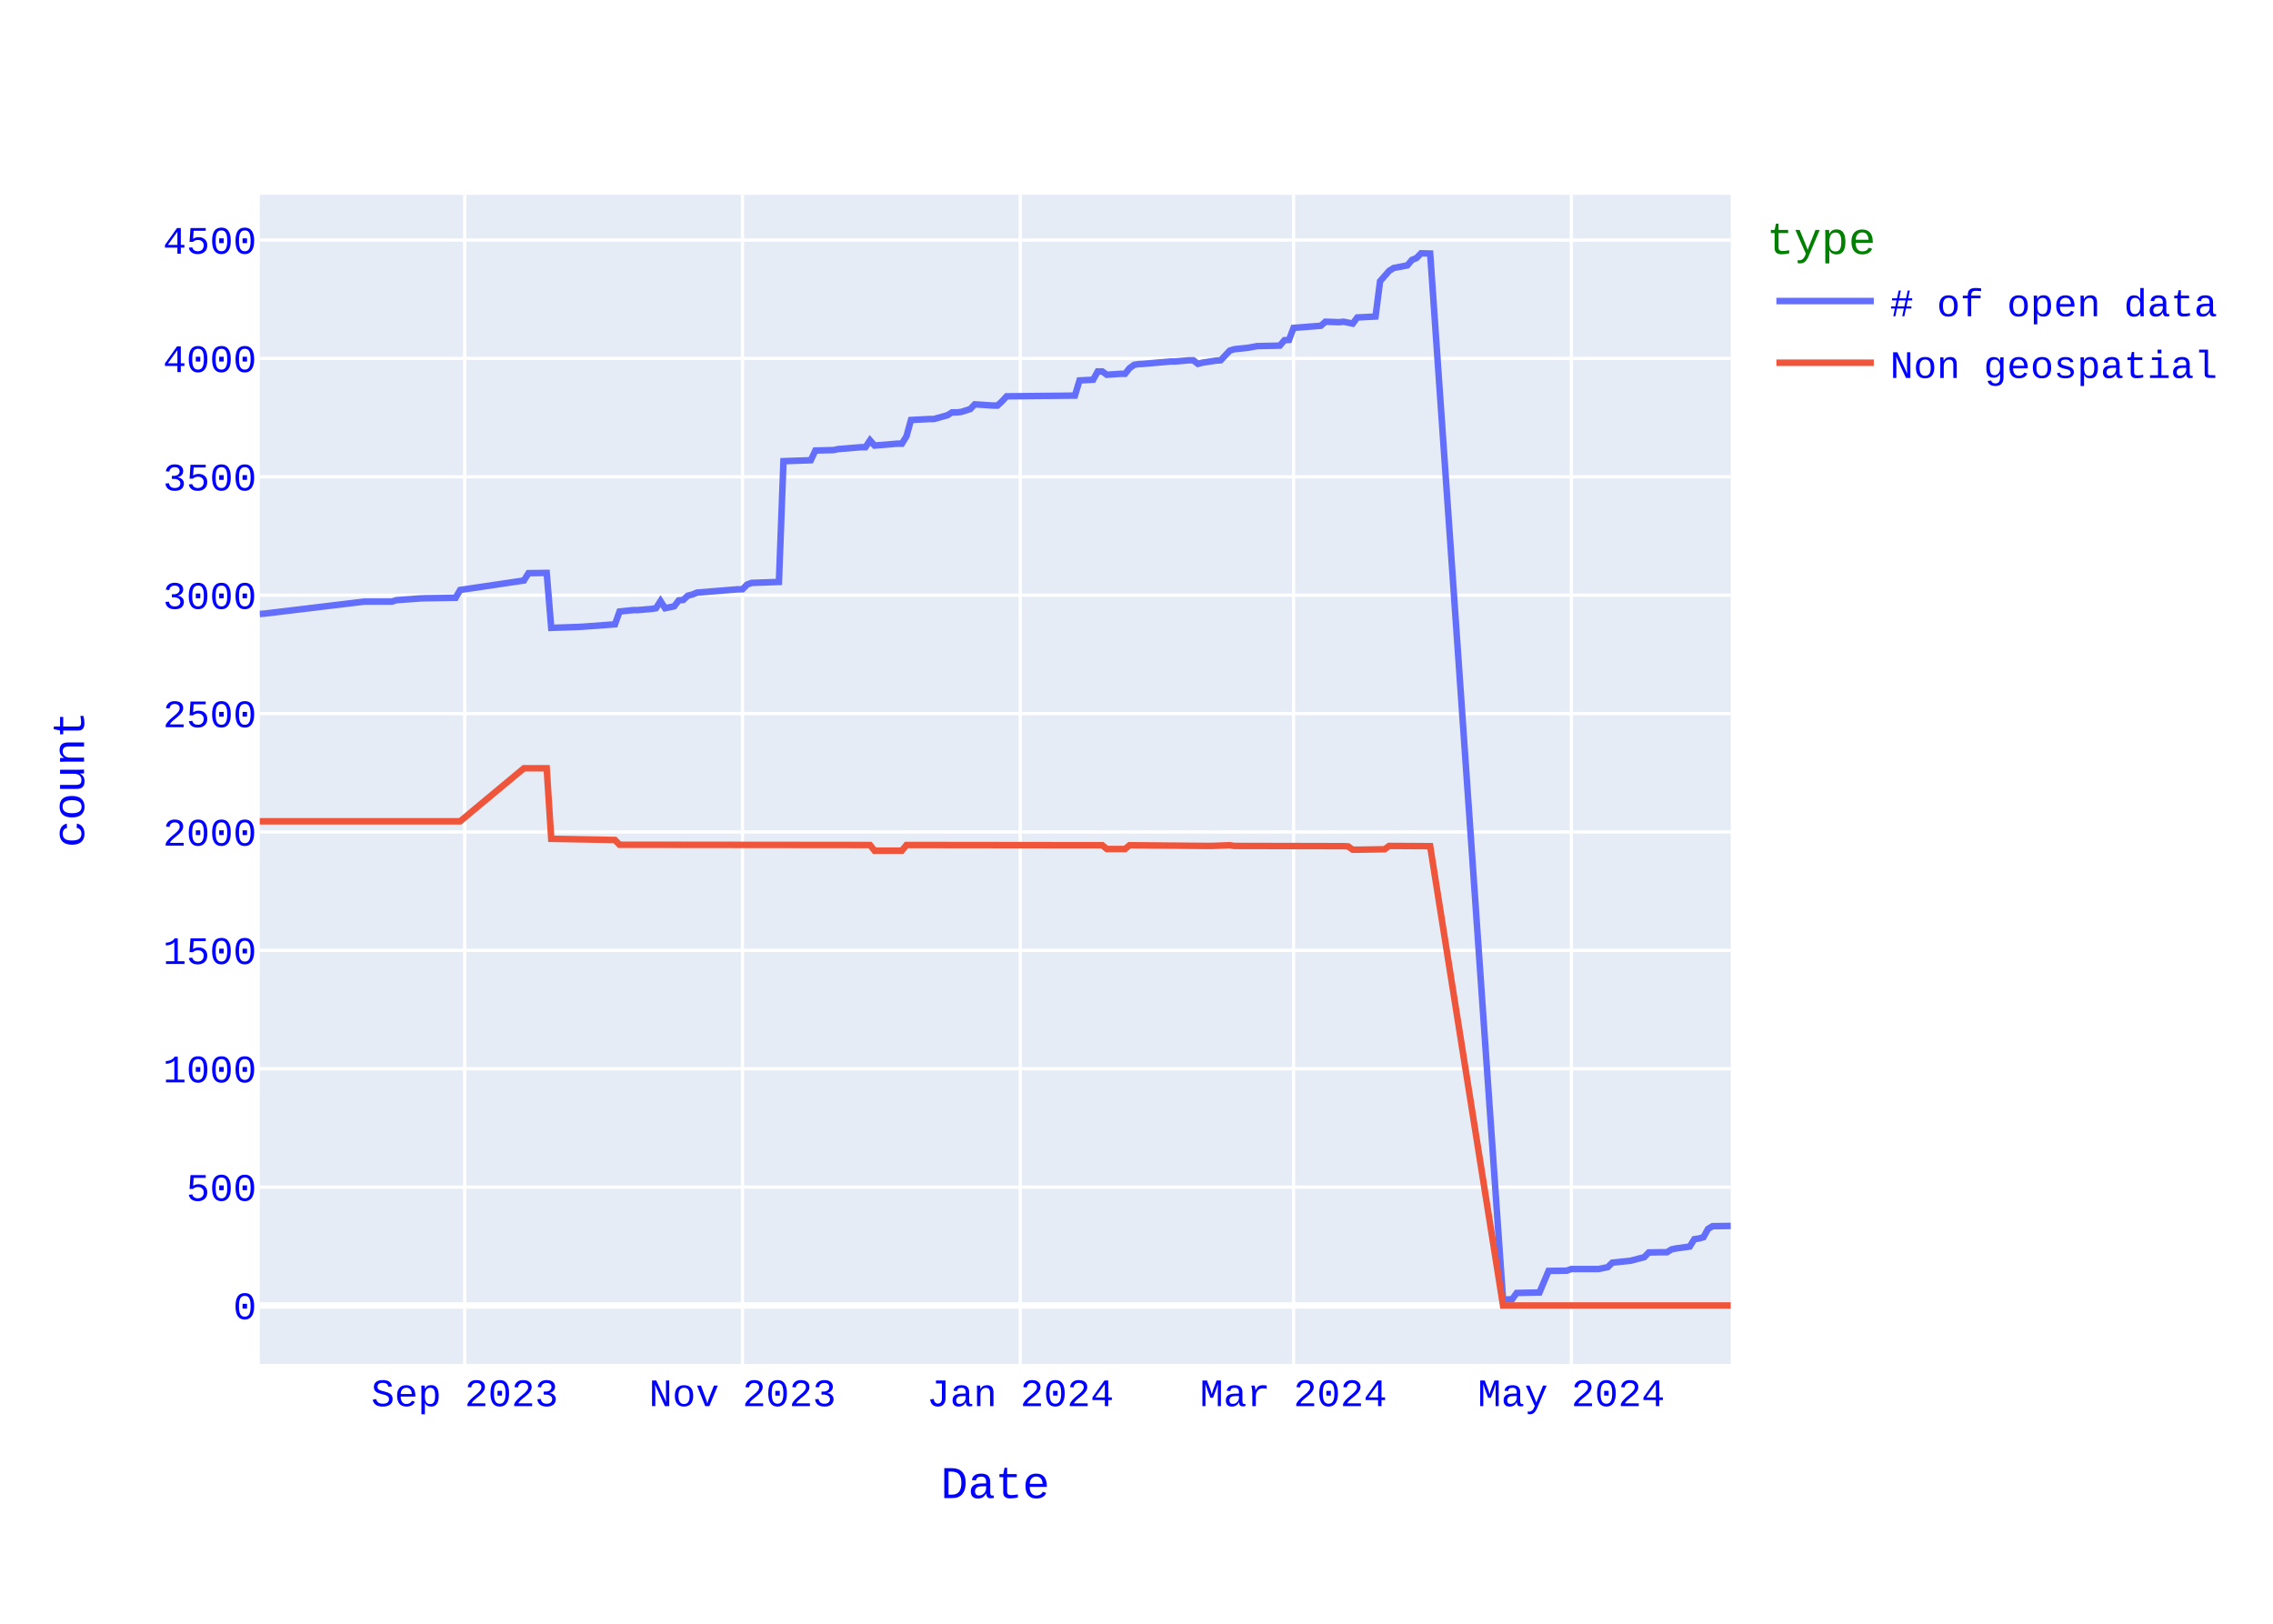
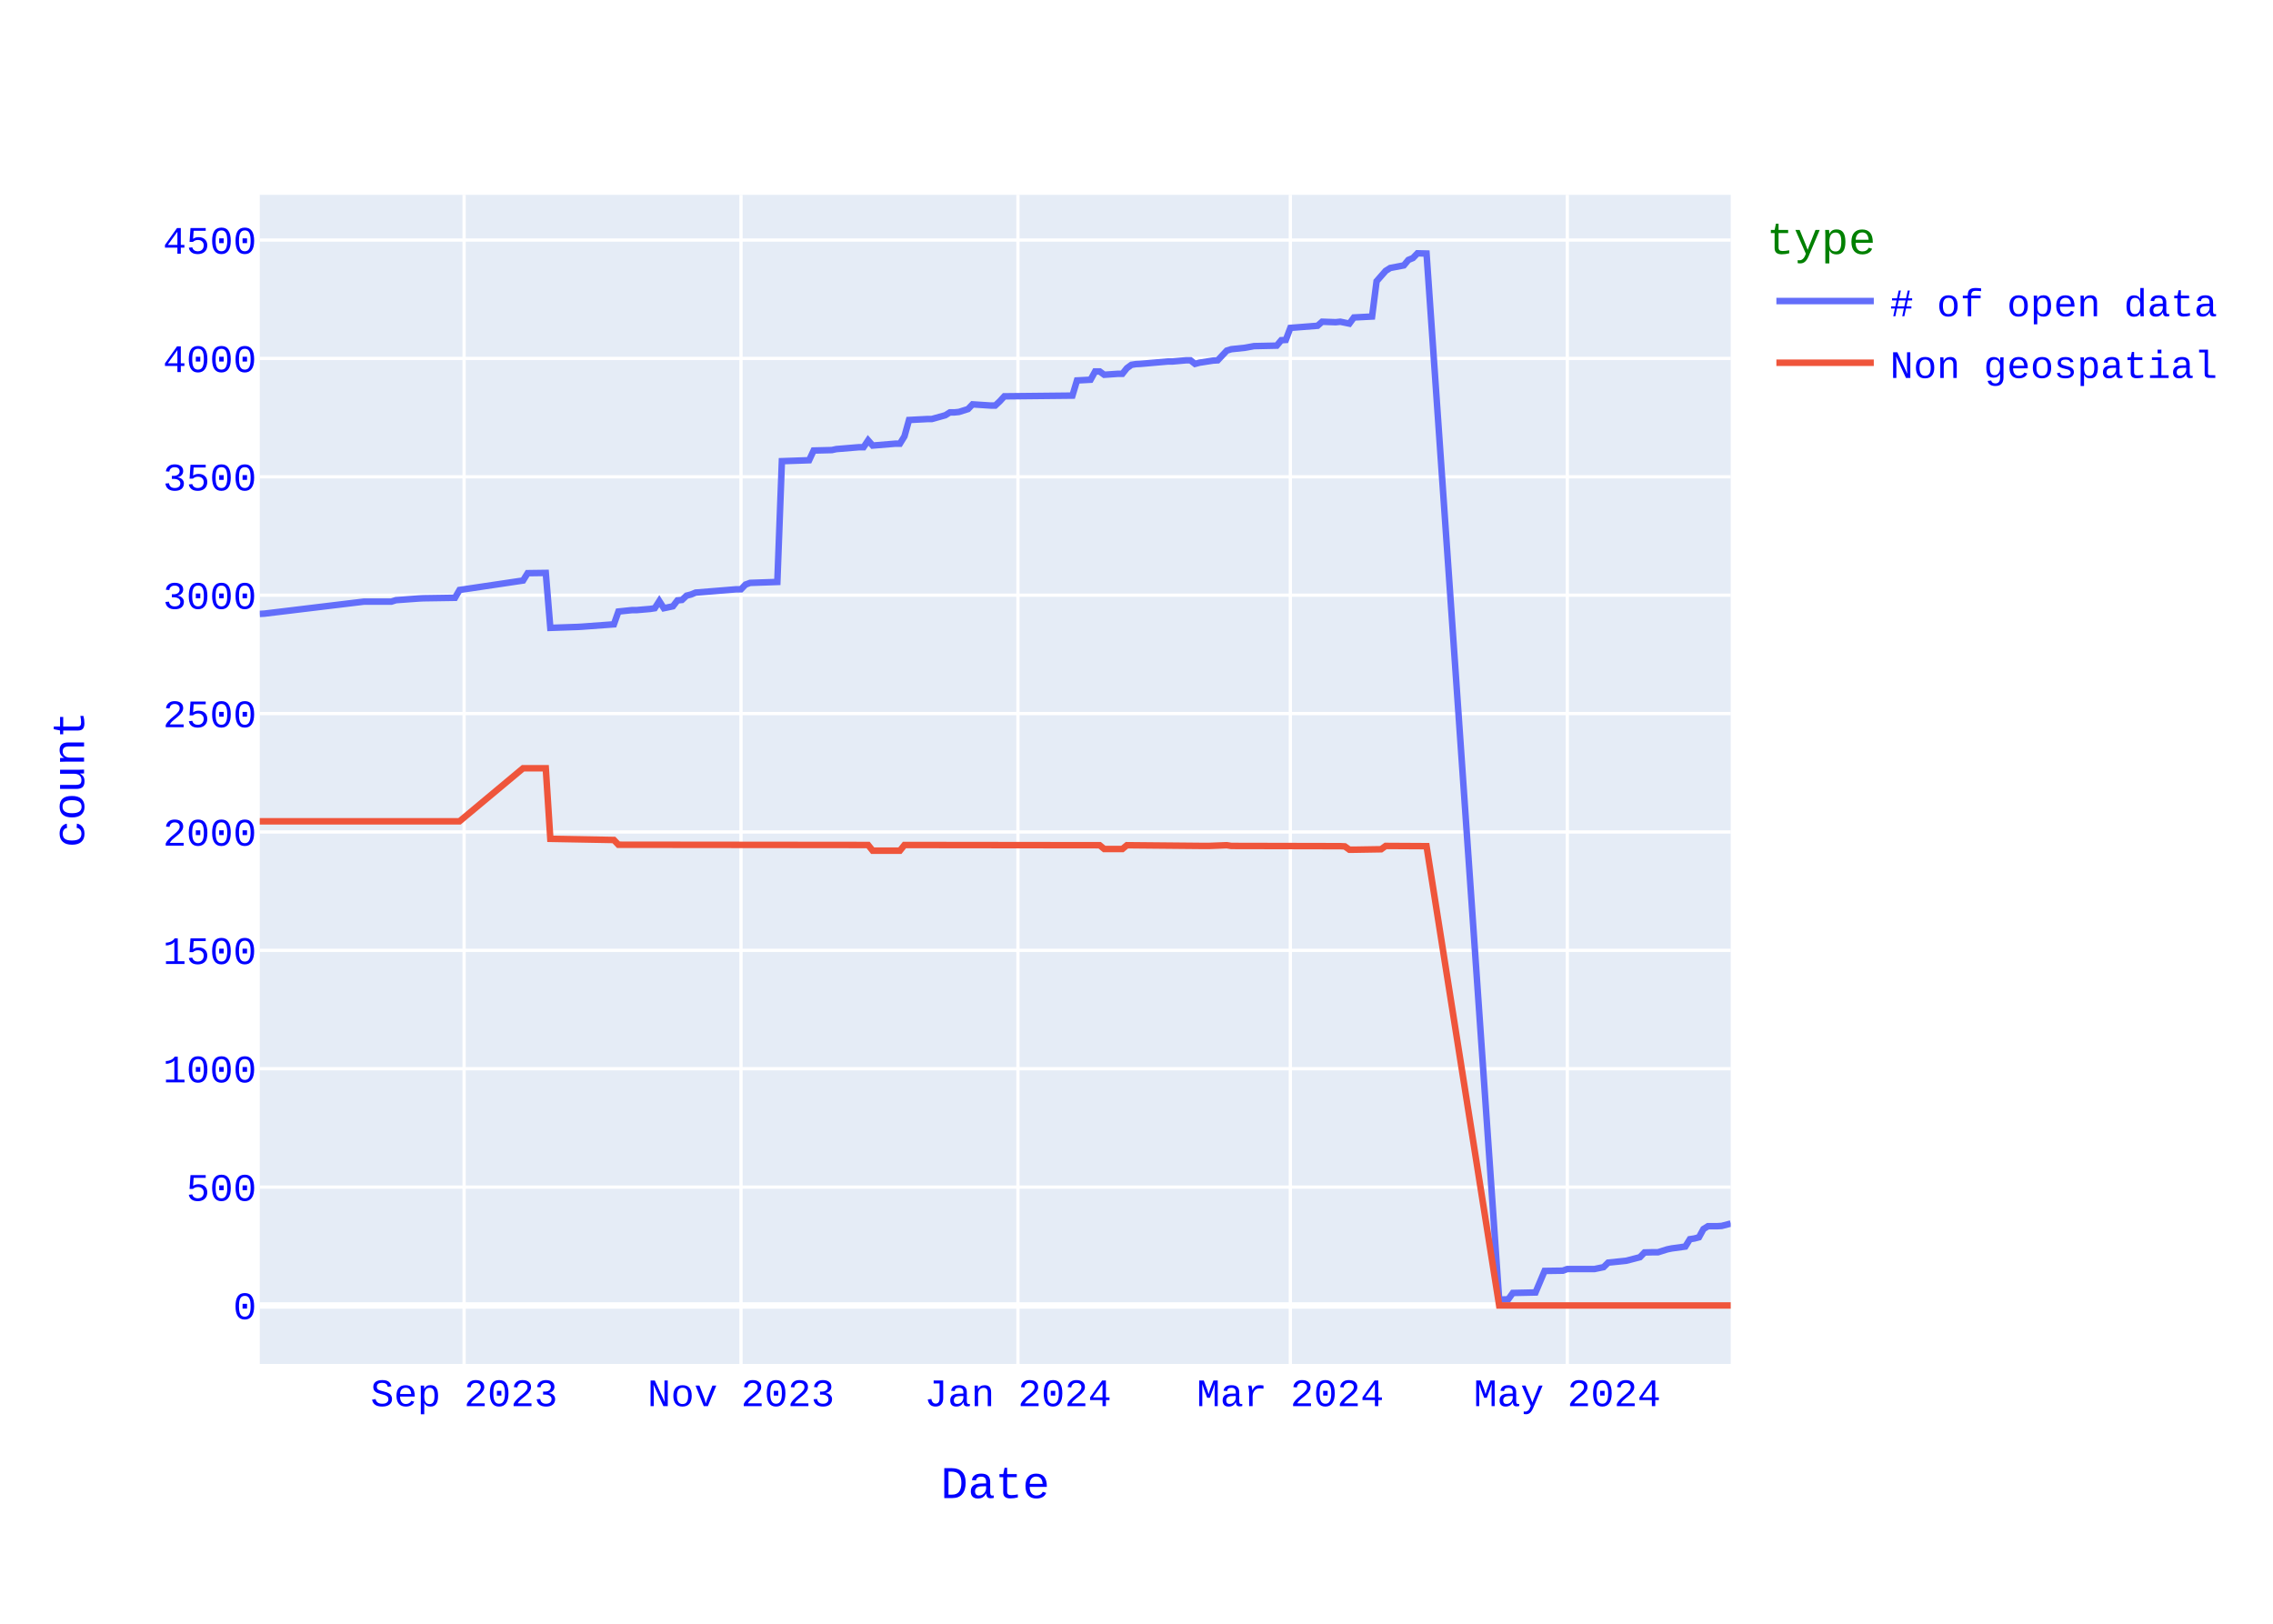
<svg xmlns="http://www.w3.org/2000/svg" class="main-svg" width="700" height="500" style="" viewBox="0 0 700 500">
  <rect x="0" y="0" width="700" height="500" style="fill: rgb(255, 255, 255); fill-opacity: 1;" />
-   <defs id="defs-8938e7">
+   <defs id="defs-6d8eef">
    <g class="clips">
-       <clipPath id="clip8938e7xyplot" class="plotclip">
+       <clipPath id="clip6d8eefxyplot" class="plotclip">
        <rect width="453" height="360" />
      </clipPath>
-       <clipPath class="axesclip" id="clip8938e7x">
+       <clipPath class="axesclip" id="clip6d8eefx">
        <rect x="80" y="0" width="453" height="500" />
      </clipPath>
-       <clipPath class="axesclip" id="clip8938e7y">
+       <clipPath class="axesclip" id="clip6d8eefy">
        <rect x="0" y="60" width="700" height="360" />
      </clipPath>
-       <clipPath class="axesclip" id="clip8938e7xy">
+       <clipPath class="axesclip" id="clip6d8eefxy">
        <rect x="80" y="60" width="453" height="360" />
      </clipPath>
    </g>
    <g class="gradients" />
    <g class="patterns" />
  </defs>
  <g class="bglayer">
    <rect class="bg" x="80" y="60" width="453" height="360" style="fill: rgb(229, 236, 246); fill-opacity: 1; stroke-width: 0;" />
  </g>
  <g class="layer-below">
    <g class="imagelayer" />
    <g class="shapelayer" />
  </g>
  <g class="cartesianlayer">
    <g class="subplot xy">
      <g class="layer-subplot">
        <g class="shapelayer" />
        <g class="imagelayer" />
      </g>
      <g class="minor-gridlayer">
        <g class="x" />
        <g class="y" />
      </g>
      <g class="gridlayer">
        <g class="x">
-           <path class="xgrid crisp" transform="translate(143.11,0)" d="M0,60v360" style="stroke: rgb(255, 255, 255); stroke-opacity: 1; stroke-width: 1px;" />
-           <path class="xgrid crisp" transform="translate(228.66,0)" d="M0,60v360" style="stroke: rgb(255, 255, 255); stroke-opacity: 1; stroke-width: 1px;" />
-           <path class="xgrid crisp" transform="translate(314.21,0)" d="M0,60v360" style="stroke: rgb(255, 255, 255); stroke-opacity: 1; stroke-width: 1px;" />
-           <path class="xgrid crisp" transform="translate(398.36,0)" d="M0,60v360" style="stroke: rgb(255, 255, 255); stroke-opacity: 1; stroke-width: 1px;" />
-           <path class="xgrid crisp" transform="translate(483.91,0)" d="M0,60v360" style="stroke: rgb(255, 255, 255); stroke-opacity: 1; stroke-width: 1px;" />
+           <path class="xgrid crisp" transform="translate(142.92,0)" d="M0,60v360" style="stroke: rgb(255, 255, 255); stroke-opacity: 1; stroke-width: 1px;" />
+           <path class="xgrid crisp" transform="translate(228.2,0)" d="M0,60v360" style="stroke: rgb(255, 255, 255); stroke-opacity: 1; stroke-width: 1px;" />
+           <path class="xgrid crisp" transform="translate(313.49,0)" d="M0,60v360" style="stroke: rgb(255, 255, 255); stroke-opacity: 1; stroke-width: 1px;" />
+           <path class="xgrid crisp" transform="translate(397.38,0)" d="M0,60v360" style="stroke: rgb(255, 255, 255); stroke-opacity: 1; stroke-width: 1px;" />
+           <path class="xgrid crisp" transform="translate(482.67,0)" d="M0,60v360" style="stroke: rgb(255, 255, 255); stroke-opacity: 1; stroke-width: 1px;" />
        </g>
        <g class="y">
          <path class="ygrid crisp" transform="translate(0,365.55)" d="M80,0h453" style="stroke: rgb(255, 255, 255); stroke-opacity: 1; stroke-width: 1px;" />
          <path class="ygrid crisp" transform="translate(0,329.09)" d="M80,0h453" style="stroke: rgb(255, 255, 255); stroke-opacity: 1; stroke-width: 1px;" />
          <path class="ygrid crisp" transform="translate(0,292.64)" d="M80,0h453" style="stroke: rgb(255, 255, 255); stroke-opacity: 1; stroke-width: 1px;" />
          <path class="ygrid crisp" transform="translate(0,256.19)" d="M80,0h453" style="stroke: rgb(255, 255, 255); stroke-opacity: 1; stroke-width: 1px;" />
          <path class="ygrid crisp" transform="translate(0,219.73)" d="M80,0h453" style="stroke: rgb(255, 255, 255); stroke-opacity: 1; stroke-width: 1px;" />
          <path class="ygrid crisp" transform="translate(0,183.28)" d="M80,0h453" style="stroke: rgb(255, 255, 255); stroke-opacity: 1; stroke-width: 1px;" />
          <path class="ygrid crisp" transform="translate(0,146.82)" d="M80,0h453" style="stroke: rgb(255, 255, 255); stroke-opacity: 1; stroke-width: 1px;" />
          <path class="ygrid crisp" transform="translate(0,110.37)" d="M80,0h453" style="stroke: rgb(255, 255, 255); stroke-opacity: 1; stroke-width: 1px;" />
          <path class="ygrid crisp" transform="translate(0,73.92)" d="M80,0h453" style="stroke: rgb(255, 255, 255); stroke-opacity: 1; stroke-width: 1px;" />
        </g>
      </g>
      <g class="zerolinelayer">
        <path class="yzl zl crisp" transform="translate(0,402)" d="M80,0h453" style="stroke: rgb(255, 255, 255); stroke-opacity: 1; stroke-width: 2px;" />
      </g>
      <path class="xlines-below" />
      <path class="ylines-below" />
      <g class="overlines-below" />
      <g class="xaxislayer-below" />
      <g class="yaxislayer-below" />
      <g class="overaxes-below" />
-       <g class="plot" transform="translate(80,60)" clip-path="url(#clip8938e7xyplot)">
+       <g class="plot" transform="translate(80,60)" clip-path="url(#clip6d8eefxyplot)">
        <g class="scatterlayer mlayer">
-           <g class="trace scatter traceba0193" style="stroke-miterlimit: 2; opacity: 1;">
+           <g class="trace scatter tracebea402" style="stroke-miterlimit: 2; opacity: 1;">
            <g class="fills" />
            <g class="errorbars" />
            <g class="lines">
-               <path class="js-line" d="M453,317.5L447.39,317.58L445.99,318.45L444.59,321L443.18,321.37L441.78,321.59L440.38,323.85L436.17,324.43L434.77,324.72L433.37,325.6L431.96,325.6L427.76,325.67L426.35,327.13L422.15,328.22L420.74,328.37L416.54,328.8L415.13,330.19L412.33,330.77L410.93,330.77L403.91,330.77L402.51,331.28L396.9,331.36L394.1,337.99L387.08,338.14L385.68,340.1L382.88,340.18L360.44,18.07L357.63,18L356.23,19.46L354.83,20.04L353.42,21.72L349.22,22.52L347.81,23.4L345.01,26.6L343.61,37.47L338,37.76L336.59,39.65L333.79,39.07L332.39,39.22L328.18,39.07L326.78,40.31L318.36,40.97L316.96,44.68L315.56,44.76L314.15,46.43L307.14,46.58L304.34,47.09L300.13,47.53L298.73,47.96L295.92,50.95L294.52,51.03L290.31,51.68L288.91,52.05L287.51,50.95L286.11,50.95L281.9,51.32L280.5,51.32L272.08,52.05L270.68,52.12L269.28,52.34L267.87,53.36L266.47,55.11L265.07,55.11L260.86,55.4L259.46,54.38L258.06,54.38L256.65,56.93L252.45,57.15L251.04,61.82L230.01,62.04L228.6,63.57L227.2,64.88L225.8,64.88L220.19,64.51L218.79,65.97L215.98,66.85L214.58,66.99L213.18,66.99L211.77,67.87L207.57,69.04L206.16,69.04L200.55,69.33L199.15,74.36L197.75,76.62L196.35,76.62L189.33,77.2L187.93,75.6L186.53,77.71L185.13,77.71L178.11,78.29L176.71,78.59L171.1,78.73L169.7,81.72L161.28,82.01L159.88,119.2L151.47,119.49L150.07,120L148.66,121.46L147.26,121.46L134.64,122.48L133.24,123.06L131.83,123.42L130.43,124.74L129.03,124.88L127.63,126.7L124.82,127.29L123.42,125.1L122.02,127.29L120.61,127.51L116.41,127.87L115,127.87L110.8,128.31L109.39,132.25L99.58,132.97L98.17,133.05L89.76,133.34L88.36,116.42L82.75,116.5L81.34,118.76L61.71,121.67L60.31,124.08L50.49,124.23L49.09,124.3L42.07,124.81L40.67,125.25L32.26,125.25L1.4,128.96L0,129.04" style="vector-effect: none; fill: none; stroke: rgb(99, 110, 250); stroke-opacity: 1; stroke-width: 2px; opacity: 1;" />
+               <path class="js-line" d="M453,316.77L450.2,317.5L448.81,317.58L446.01,317.58L444.61,318.45L443.21,321L441.81,321.37L440.42,321.59L439.02,323.85L434.82,324.43L433.43,324.72L430.63,325.6L429.23,325.6L426.44,325.67L425.04,327.13L420.84,328.22L419.44,328.37L415.25,328.8L413.85,330.19L411.06,330.77L409.66,330.77L402.67,330.77L401.27,331.28L395.68,331.36L392.88,337.99L385.89,338.14L384.49,340.1L381.69,340.18L359.32,18.07L356.53,18L355.13,19.46L353.73,20.04L352.33,21.72L348.14,22.52L346.74,23.4L343.94,26.6L342.55,37.47L336.95,37.76L335.56,39.65L332.76,39.07L331.36,39.22L327.17,39.07L325.77,40.31L317.38,40.97L315.98,44.68L314.58,44.76L313.19,46.43L306.19,46.58L303.4,47.09L299.2,47.53L297.81,47.96L295.01,50.95L293.61,51.03L289.42,51.68L288.02,52.05L286.62,50.95L285.22,50.95L281.03,51.32L279.63,51.32L271.24,52.05L269.84,52.12L268.44,52.34L267.05,53.36L265.65,55.11L264.25,55.11L260.06,55.4L258.66,54.38L257.26,54.38L255.86,56.93L251.67,57.15L250.27,61.82L229.3,62.04L227.9,63.57L226.5,64.88L225.1,64.88L219.51,64.51L218.11,65.97L215.31,66.85L213.92,66.99L212.52,66.99L211.12,67.87L206.93,69.04L205.53,69.04L199.94,69.33L198.54,74.36L197.14,76.62L195.74,76.62L188.75,77.2L187.35,75.6L185.95,77.71L184.56,77.71L177.56,78.29L176.17,78.59L170.57,78.73L169.18,81.72L160.79,82.01L159.39,119.2L151,119.49L149.6,120L148.2,121.46L146.81,121.46L134.22,122.48L132.82,123.06L131.43,123.42L130.03,124.74L128.63,124.88L127.23,126.7L124.44,127.29L123.04,125.1L121.64,127.29L120.24,127.51L116.05,127.87L114.65,127.87L110.45,128.31L109.06,132.25L99.27,132.97L97.87,133.05L89.48,133.34L88.08,116.42L82.49,116.5L81.09,118.76L61.52,121.67L60.12,124.08L50.33,124.23L48.94,124.3L41.94,124.81L40.55,125.25L32.16,125.25L1.4,128.96L0,129.04" style="vector-effect: none; fill: none; stroke: rgb(99, 110, 250); stroke-opacity: 1; stroke-width: 2px; opacity: 1;" />
            </g>
            <g class="points" />
            <g class="text" />
          </g>
-           <g class="trace scatter tracee1ba9e" style="stroke-miterlimit: 2; opacity: 1;">
+           <g class="trace scatter trace9affec" style="stroke-miterlimit: 2; opacity: 1;">
            <g class="fills" />
            <g class="errorbars" />
            <g class="lines">
-               <path class="js-line" d="M453,342L382.88,342L360.44,200.56L347.81,200.49L346.41,201.51L338,201.65L336.59,201.65L335.19,200.63L333.79,200.56L300.13,200.49L298.73,200.27L293.12,200.49L291.72,200.49L267.87,200.27L266.47,201.43L260.86,201.43L259.46,200.27L199.15,200.2L197.75,201.95L189.33,201.95L187.93,200.2L110.8,200.12L109.39,198.66L89.76,198.3L88.36,176.57L81.34,176.57L61.71,192.9L0,192.9" style="vector-effect: none; fill: none; stroke: rgb(239, 85, 59); stroke-opacity: 1; stroke-width: 2px; opacity: 1;" />
+               <path class="js-line" d="M453,342L381.69,342L359.32,200.56L346.74,200.49L345.34,201.51L336.95,201.65L335.56,201.65L334.16,200.63L332.76,200.56L299.2,200.49L297.81,200.27L292.21,200.49L290.81,200.49L267.05,200.27L265.65,201.43L260.06,201.43L258.66,200.27L198.54,200.2L197.14,201.95L188.75,201.95L187.35,200.2L110.45,200.12L109.06,198.66L89.48,198.3L88.08,176.57L81.09,176.57L61.52,192.9L0,192.9" style="vector-effect: none; fill: none; stroke: rgb(239, 85, 59); stroke-opacity: 1; stroke-width: 2px; opacity: 1;" />
            </g>
            <g class="points" />
            <g class="text" />
          </g>
        </g>
      </g>
      <g class="overplot" />
      <path class="xlines-above crisp" d="M0,0" style="fill: none;" />
      <path class="ylines-above crisp" d="M0,0" style="fill: none;" />
      <g class="overlines-above" />
      <g class="xaxislayer-above">
        <g class="xtick">
-           <text text-anchor="middle" x="0" y="433" transform="translate(143.11,0)" style="font-family: 'Courier New'; font-size: 12px; fill: rgb(0, 0, 255); fill-opacity: 1; white-space: pre; opacity: 1;">Sep 2023</text>
-         </g>
-         <g class="xtick">
-           <text text-anchor="middle" x="0" y="433" style="font-family: 'Courier New'; font-size: 12px; fill: rgb(0, 0, 255); fill-opacity: 1; white-space: pre; opacity: 1;" transform="translate(228.66,0)">Nov 2023</text>
-         </g>
-         <g class="xtick">
-           <text text-anchor="middle" x="0" y="433" style="font-family: 'Courier New'; font-size: 12px; fill: rgb(0, 0, 255); fill-opacity: 1; white-space: pre; opacity: 1;" transform="translate(314.21,0)">Jan 2024</text>
-         </g>
-         <g class="xtick">
-           <text text-anchor="middle" x="0" y="433" style="font-family: 'Courier New'; font-size: 12px; fill: rgb(0, 0, 255); fill-opacity: 1; white-space: pre; opacity: 1;" transform="translate(398.36,0)">Mar 2024</text>
-         </g>
-         <g class="xtick">
-           <text text-anchor="middle" x="0" y="433" style="font-family: 'Courier New'; font-size: 12px; fill: rgb(0, 0, 255); fill-opacity: 1; white-space: pre; opacity: 1;" transform="translate(483.91,0)">May 2024</text>
+           <text text-anchor="middle" x="0" y="433" transform="translate(142.92,0)" style="font-family: 'Courier New'; font-size: 12px; fill: rgb(0, 0, 255); fill-opacity: 1; white-space: pre; opacity: 1;">Sep 2023</text>
+         </g>
+         <g class="xtick">
+           <text text-anchor="middle" x="0" y="433" style="font-family: 'Courier New'; font-size: 12px; fill: rgb(0, 0, 255); fill-opacity: 1; white-space: pre; opacity: 1;" transform="translate(228.2,0)">Nov 2023</text>
+         </g>
+         <g class="xtick">
+           <text text-anchor="middle" x="0" y="433" style="font-family: 'Courier New'; font-size: 12px; fill: rgb(0, 0, 255); fill-opacity: 1; white-space: pre; opacity: 1;" transform="translate(313.49,0)">Jan 2024</text>
+         </g>
+         <g class="xtick">
+           <text text-anchor="middle" x="0" y="433" style="font-family: 'Courier New'; font-size: 12px; fill: rgb(0, 0, 255); fill-opacity: 1; white-space: pre; opacity: 1;" transform="translate(397.38,0)">Mar 2024</text>
+         </g>
+         <g class="xtick">
+           <text text-anchor="middle" x="0" y="433" style="font-family: 'Courier New'; font-size: 12px; fill: rgb(0, 0, 255); fill-opacity: 1; white-space: pre; opacity: 1;" transform="translate(482.67,0)">May 2024</text>
        </g>
      </g>
      <g class="yaxislayer-above">
        <g class="ytick">
          <text text-anchor="end" x="79" y="4.2" transform="translate(0,402)" style="font-family: 'Courier New'; font-size: 12px; fill: rgb(0, 0, 255); fill-opacity: 1; white-space: pre; opacity: 1;">0</text>
        </g>
        <g class="ytick">
          <text text-anchor="end" x="79" y="4.2" style="font-family: 'Courier New'; font-size: 12px; fill: rgb(0, 0, 255); fill-opacity: 1; white-space: pre; opacity: 1;" transform="translate(0,365.55)">500</text>
        </g>
        <g class="ytick">
          <text text-anchor="end" x="79" y="4.2" style="font-family: 'Courier New'; font-size: 12px; fill: rgb(0, 0, 255); fill-opacity: 1; white-space: pre; opacity: 1;" transform="translate(0,329.09)">1000</text>
        </g>
        <g class="ytick">
          <text text-anchor="end" x="79" y="4.2" style="font-family: 'Courier New'; font-size: 12px; fill: rgb(0, 0, 255); fill-opacity: 1; white-space: pre; opacity: 1;" transform="translate(0,292.64)">1500</text>
        </g>
        <g class="ytick">
          <text text-anchor="end" x="79" y="4.2" style="font-family: 'Courier New'; font-size: 12px; fill: rgb(0, 0, 255); fill-opacity: 1; white-space: pre; opacity: 1;" transform="translate(0,256.19)">2000</text>
        </g>
        <g class="ytick">
          <text text-anchor="end" x="79" y="4.2" style="font-family: 'Courier New'; font-size: 12px; fill: rgb(0, 0, 255); fill-opacity: 1; white-space: pre; opacity: 1;" transform="translate(0,219.73)">2500</text>
        </g>
        <g class="ytick">
          <text text-anchor="end" x="79" y="4.2" style="font-family: 'Courier New'; font-size: 12px; fill: rgb(0, 0, 255); fill-opacity: 1; white-space: pre; opacity: 1;" transform="translate(0,183.28)">3000</text>
        </g>
        <g class="ytick">
          <text text-anchor="end" x="79" y="4.2" style="font-family: 'Courier New'; font-size: 12px; fill: rgb(0, 0, 255); fill-opacity: 1; white-space: pre; opacity: 1;" transform="translate(0,146.82)">3500</text>
        </g>
        <g class="ytick">
          <text text-anchor="end" x="79" y="4.2" style="font-family: 'Courier New'; font-size: 12px; fill: rgb(0, 0, 255); fill-opacity: 1; white-space: pre; opacity: 1;" transform="translate(0,110.37)">4000</text>
        </g>
        <g class="ytick">
          <text text-anchor="end" x="79" y="4.2" style="font-family: 'Courier New'; font-size: 12px; fill: rgb(0, 0, 255); fill-opacity: 1; white-space: pre; opacity: 1;" transform="translate(0,73.92)">4500</text>
        </g>
      </g>
      <g class="overaxes-above" />
    </g>
  </g>
  <g class="polarlayer" />
  <g class="smithlayer" />
  <g class="ternarylayer" />
  <g class="geolayer" />
  <g class="funnelarealayer" />
  <g class="pielayer" />
  <g class="iciclelayer" />
  <g class="treemaplayer" />
  <g class="sunburstlayer" />
  <g class="glimages" />
-   <defs id="topdefs-8938e7">
+   <defs id="topdefs-6d8eef">
    <g class="clips" />
-     <clipPath id="legend8938e7">
+     <clipPath id="legend6d8eef">
      <rect width="146" height="67" x="0" y="0" />
    </clipPath>
  </defs>
  <g class="layer-above">
    <g class="imagelayer" />
    <g class="shapelayer" />
  </g>
  <g class="infolayer">
    <g class="legend" pointer-events="all" transform="translate(542.06,60)">
      <rect class="bg" shape-rendering="crispEdges" style="stroke: rgb(68, 68, 68); stroke-opacity: 1; fill: rgb(255, 255, 255); fill-opacity: 1; stroke-width: 0px;" width="146" height="67" x="0" y="0" />
-       <g class="scrollbox" transform="" clip-path="url(#legend8938e7)">
+       <g class="scrollbox" transform="" clip-path="url(#legend6d8eef)">
        <text class="legendtitletext" text-anchor="start" x="2" y="18.2" style="font-family: 'Courier New'; font-size: 14px; fill: rgb(0, 128, 0); fill-opacity: 1; white-space: pre;">type</text>
        <g class="groups" transform="">
          <g class="traces" transform="translate(0,32.7)" style="opacity: 1;">
            <text class="legendtext" text-anchor="start" x="40" y="4.68" style="font-family: 'Courier New'; font-size: 12px; fill: rgb(0, 0, 255); fill-opacity: 1; white-space: pre;"># of open data</text>
            <g class="layers" style="opacity: 1;">
              <g class="legendfill" />
              <g class="legendlines">
                <path class="js-line" d="M5,0h30" style="fill: none; stroke: rgb(99, 110, 250); stroke-opacity: 1; stroke-width: 2px;" />
              </g>
              <g class="legendsymbols">
                <g class="legendpoints" />
              </g>
            </g>
            <rect class="legendtoggle" x="0" y="-9.5" width="140.828" height="19" style="fill: rgb(0, 0, 0); fill-opacity: 0;" />
          </g>
        </g>
        <g class="groups" transform="">
          <g class="traces" transform="translate(0,51.7)" style="opacity: 1;">
            <text class="legendtext" text-anchor="start" x="40" y="4.68" style="font-family: 'Courier New'; font-size: 12px; fill: rgb(0, 0, 255); fill-opacity: 1; white-space: pre;">Non geospatial</text>
            <g class="layers" style="opacity: 1;">
              <g class="legendfill" />
              <g class="legendlines">
                <path class="js-line" d="M5,0h30" style="fill: none; stroke: rgb(239, 85, 59); stroke-opacity: 1; stroke-width: 2px;" />
              </g>
              <g class="legendsymbols">
                <g class="legendpoints" />
              </g>
            </g>
            <rect class="legendtoggle" x="0" y="-9.5" width="140.828" height="19" style="fill: rgb(0, 0, 0); fill-opacity: 0;" />
          </g>
        </g>
      </g>
      <rect class="scrollbar" rx="20" ry="3" width="0" height="0" style="fill: rgb(128, 139, 164); fill-opacity: 1;" x="0" y="0" />
    </g>
    <g class="g-gtitle" />
    <g class="g-xtitle">
      <text class="xtitle" x="306.5" y="461.3" text-anchor="middle" style="font-family: 'Courier New'; font-size: 14px; fill: rgb(0, 0, 255); opacity: 1; font-weight: normal; white-space: pre;">Date</text>
    </g>
    <g class="g-ytitle">
      <text class="ytitle" transform="rotate(-90,25.8875,240)" x="25.888" y="240" text-anchor="middle" style="font-family: 'Courier New'; font-size: 14px; fill: rgb(0, 0, 255); opacity: 1; font-weight: normal; white-space: pre;">count</text>
    </g>
  </g>
</svg>
